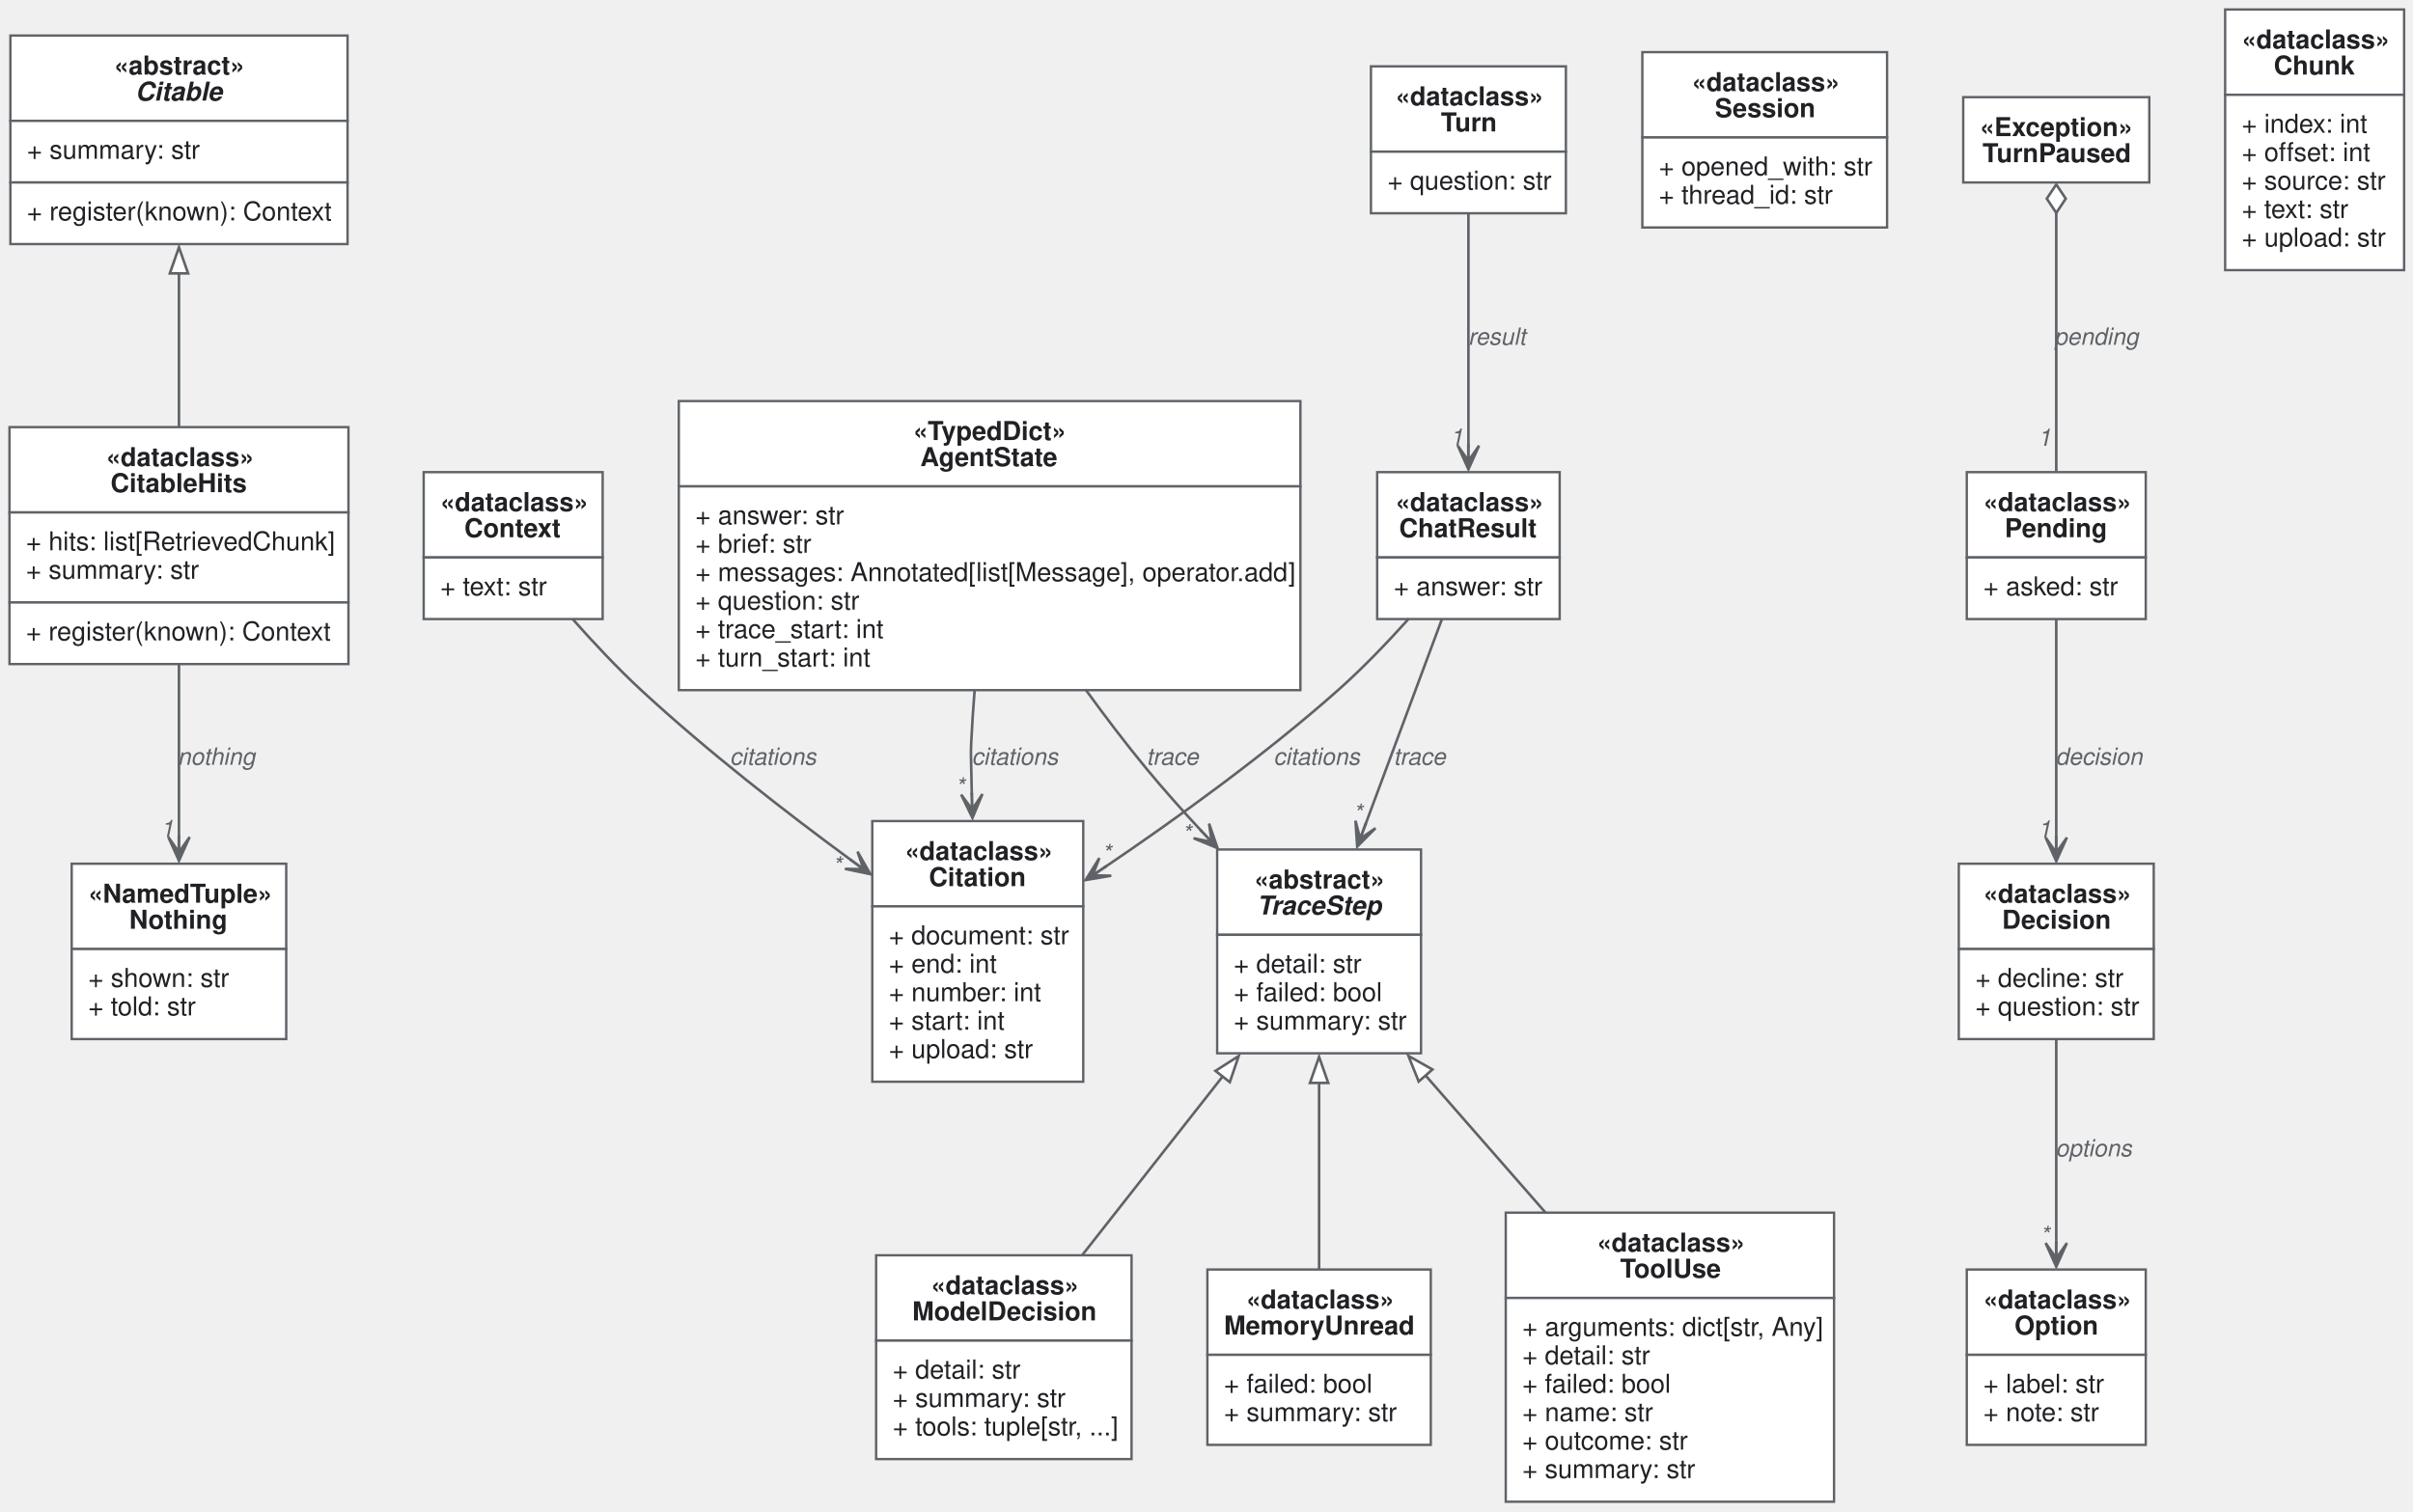
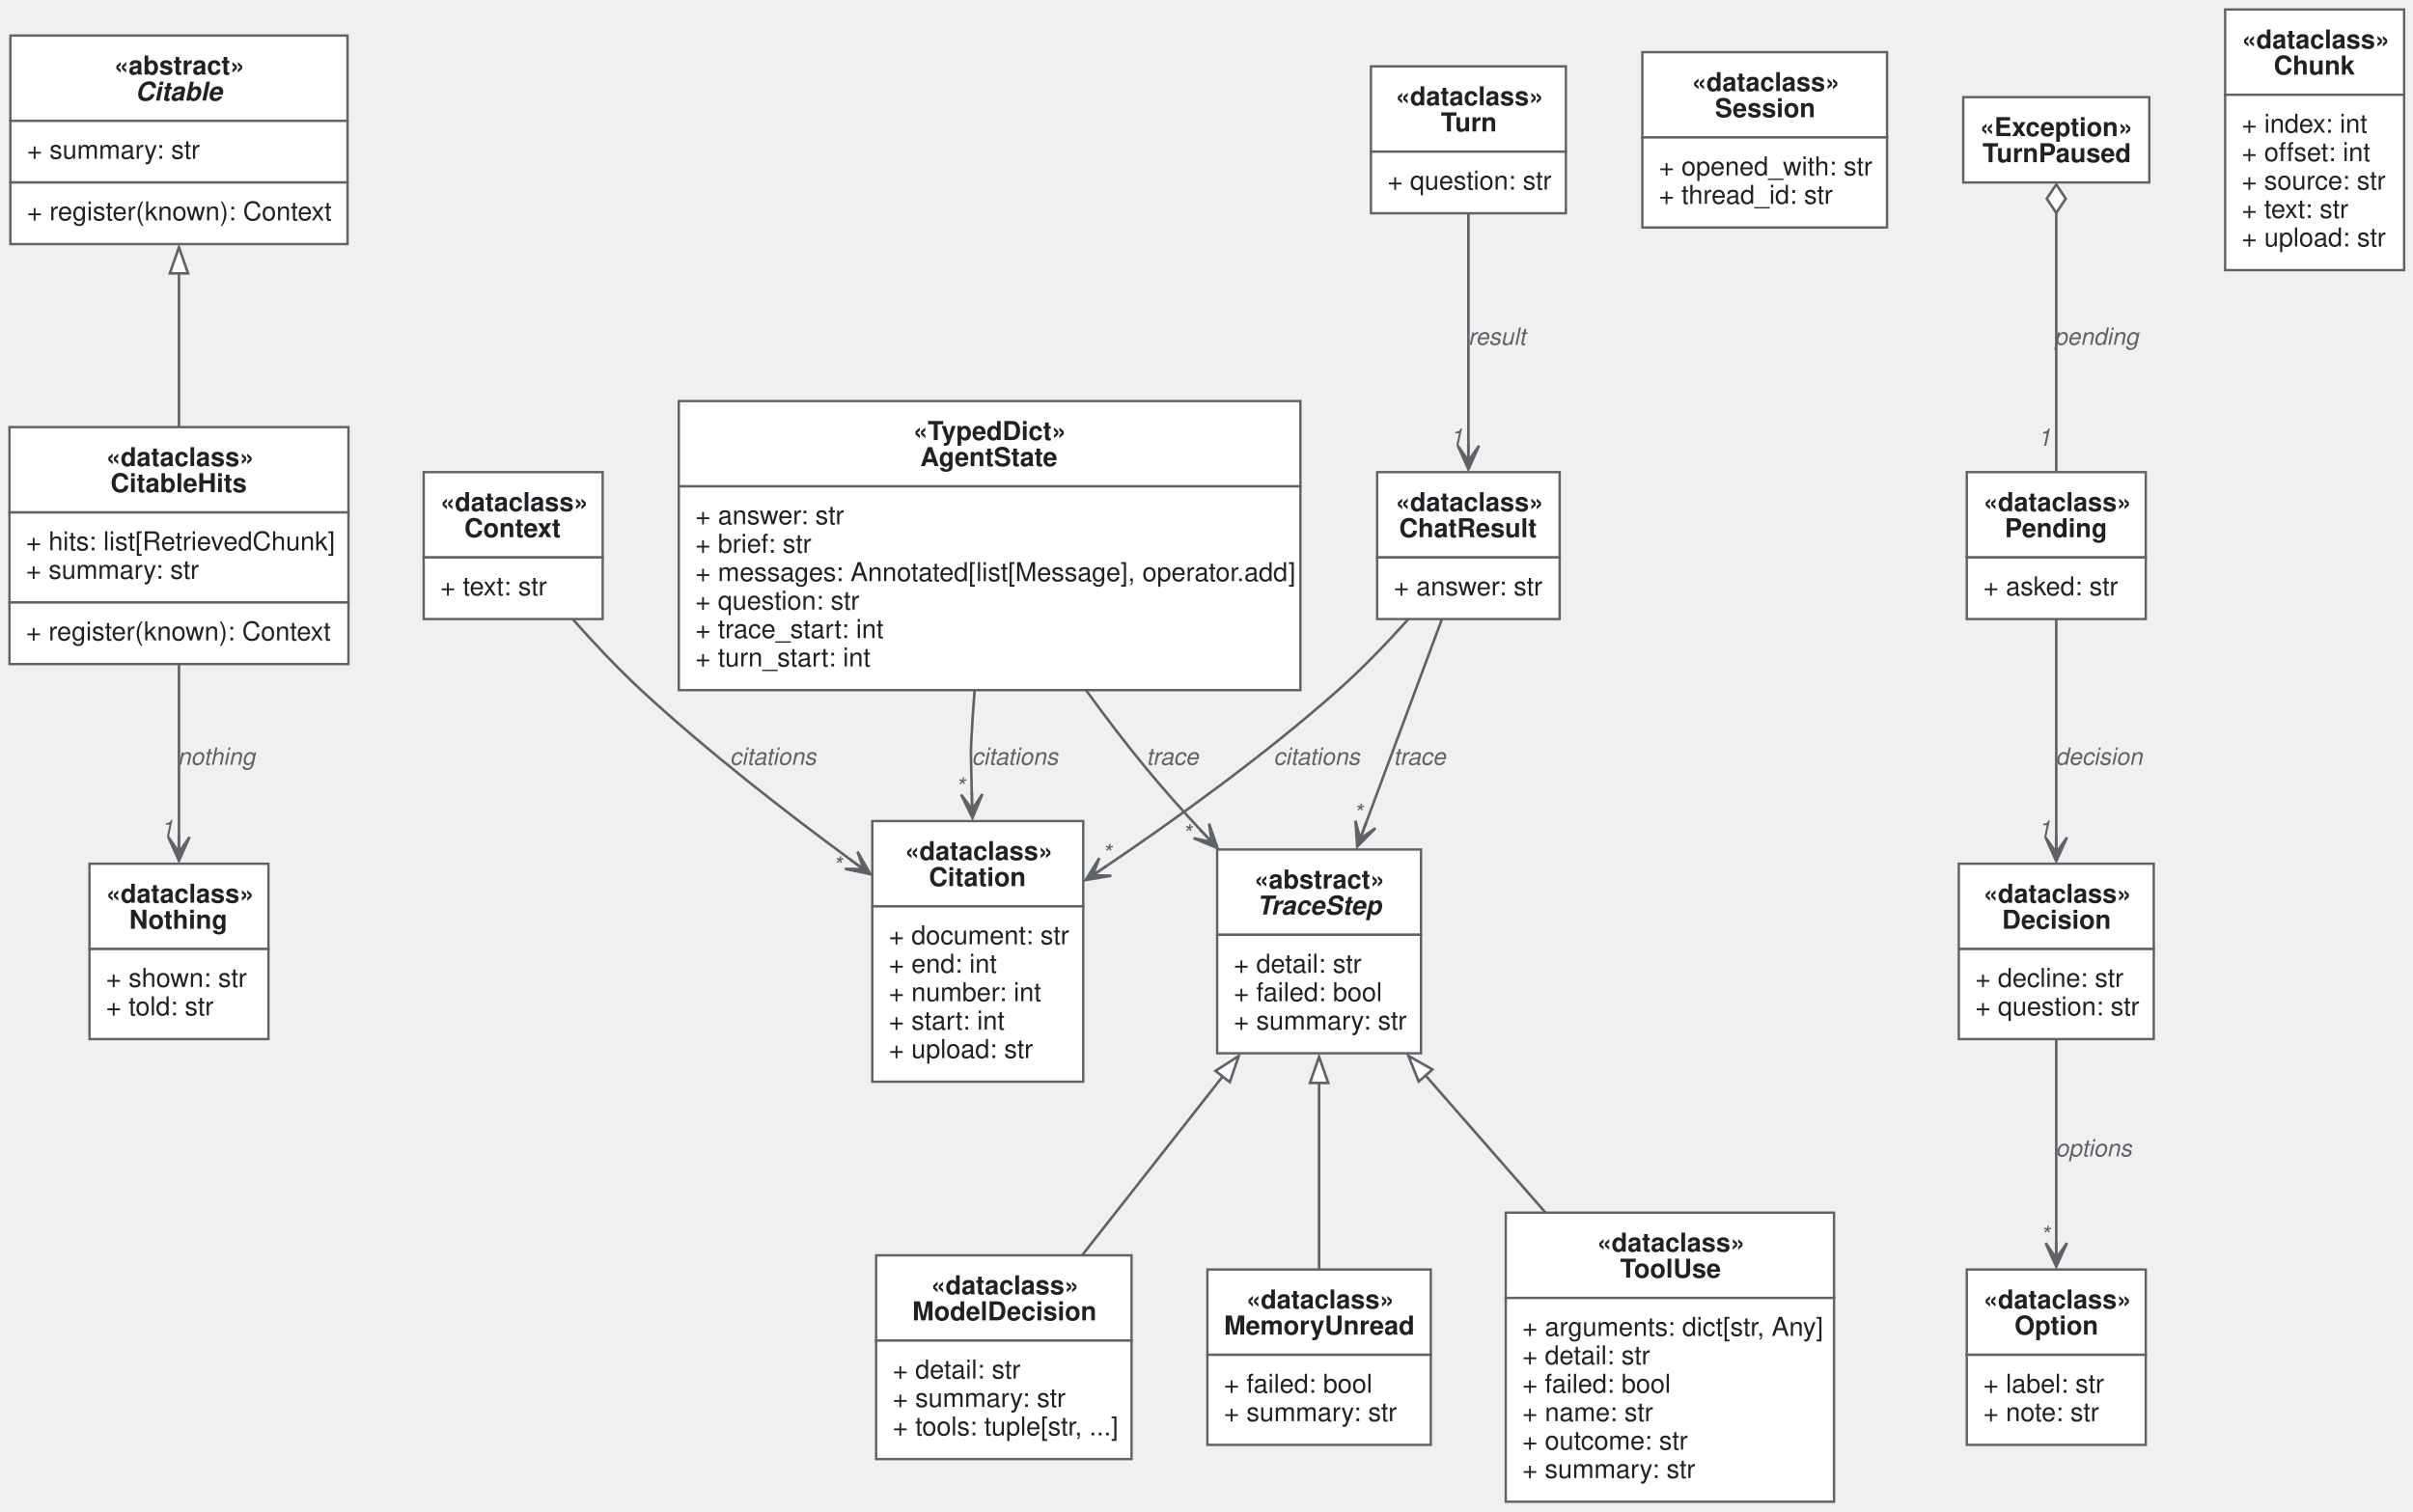
<svg xmlns="http://www.w3.org/2000/svg" width="1018pt" height="638pt" viewBox="0.00 0.00 1018.00 638.00">
  <style>
  text { fill: #202124 }
  .uml-class polygon { fill: #ffffff; stroke: #5f6368 }
  .edge path { stroke: #5f6368 }
  .edge text { fill: #5f6368; font-style: italic }
  .uml-specialization polygon,
  .uml-aggregation polygon { fill: #ffffff; stroke: #5f6368 }
  .uml-association polygon,
  .uml-composition polygon { fill: #5f6368; stroke: #5f6368 }
  @media (prefers-color-scheme: dark) {
    text { fill: #e8eaed }
    .uml-class polygon { fill: #303134; stroke: #bdc1c6 }
    .edge path { stroke: #bdc1c6 }
    .edge text { fill: #9aa0a6 }
    .uml-specialization polygon,
    .uml-aggregation polygon { fill: #303134; stroke: #bdc1c6 }
    .uml-association polygon,
    .uml-composition polygon { fill: #bdc1c6; stroke: #bdc1c6 }
  }
</style>
  <g id="graph0" class="graph" transform="scale(1 1) rotate(0) translate(4 633.75)">
    <g id="node1" class="node uml-class">
-       <polygon fill="none" stroke="black" points="26.25,-233.25 26.25,-269.25 116.75,-269.25 116.75,-233.25 26.25,-233.25" />
-       <text xml:space="preserve" text-anchor="start" x="33.25" y="-252.8" font-family="Helvetica,sans-Serif" font-weight="bold" font-size="11.00">«NamedTuple»</text>
+       <polygon fill="none" stroke="black" points="33.75,-233.25 33.75,-269.25 109.25,-269.25 109.25,-233.25 33.75,-233.25" />
+       <text xml:space="preserve" text-anchor="start" x="40.75" y="-252.8" font-family="Helvetica,sans-Serif" font-weight="bold" font-size="11.00">«dataclass»</text>
      <text xml:space="preserve" text-anchor="start" x="50.5" y="-241.8" font-family="Helvetica,sans-Serif" font-weight="bold" font-size="11.00">Nothing</text>
-       <polygon fill="none" stroke="black" points="26.25,-195.25 26.25,-233.25 116.75,-233.25 116.75,-195.25 26.25,-195.25" />
-       <text xml:space="preserve" text-anchor="start" x="33.25" y="-217.25" font-family="Helvetica,sans-Serif" font-size="11.00">+ shown: str</text>
-       <text xml:space="preserve" text-anchor="start" x="33.25" y="-205.25" font-family="Helvetica,sans-Serif" font-size="11.00">+ told: str</text>
+       <polygon fill="none" stroke="black" points="33.75,-195.25 33.75,-233.25 109.25,-233.25 109.25,-195.25 33.75,-195.25" />
+       <text xml:space="preserve" text-anchor="start" x="40.75" y="-217.25" font-family="Helvetica,sans-Serif" font-size="11.00">+ shown: str</text>
+       <text xml:space="preserve" text-anchor="start" x="40.75" y="-205.25" font-family="Helvetica,sans-Serif" font-size="11.00">+ told: str</text>
    </g>
    <g id="node2" class="node uml-class">
      <polygon fill="none" stroke="black" points="364,-251.25 364,-287.25 453,-287.25 453,-251.25 364,-251.25" />
      <text xml:space="preserve" text-anchor="start" x="377.75" y="-270.8" font-family="Helvetica,sans-Serif" font-weight="bold" font-size="11.00">«dataclass»</text>
      <text xml:space="preserve" text-anchor="start" x="387.88" y="-259.8" font-family="Helvetica,sans-Serif" font-weight="bold" font-size="11.00">Citation</text>
      <polygon fill="none" stroke="black" points="364,-177.25 364,-251.25 453,-251.25 453,-177.25 364,-177.25" />
      <text xml:space="preserve" text-anchor="start" x="371" y="-235.25" font-family="Helvetica,sans-Serif" font-size="11.00">+ document: str</text>
      <text xml:space="preserve" text-anchor="start" x="371" y="-223.25" font-family="Helvetica,sans-Serif" font-size="11.00">+ end: int</text>
      <text xml:space="preserve" text-anchor="start" x="371" y="-211.25" font-family="Helvetica,sans-Serif" font-size="11.00">+ number: int</text>
      <text xml:space="preserve" text-anchor="start" x="371" y="-199.25" font-family="Helvetica,sans-Serif" font-size="11.00">+ start: int</text>
      <text xml:space="preserve" text-anchor="start" x="371" y="-187.25" font-family="Helvetica,sans-Serif" font-size="11.00">+ upload: str</text>
    </g>
    <g id="node3" class="node uml-class">
      <polygon fill="none" stroke="black" points="174.75,-398.5 174.75,-434.5 250.25,-434.5 250.25,-398.5 174.75,-398.5" />
      <text xml:space="preserve" text-anchor="start" x="181.75" y="-418.05" font-family="Helvetica,sans-Serif" font-weight="bold" font-size="11.00">«dataclass»</text>
      <text xml:space="preserve" text-anchor="start" x="191.88" y="-407.05" font-family="Helvetica,sans-Serif" font-weight="bold" font-size="11.00">Context</text>
      <polygon fill="none" stroke="black" points="174.75,-372.5 174.75,-398.5 250.25,-398.5 250.25,-372.5 174.75,-372.5" />
      <text xml:space="preserve" text-anchor="start" x="181.75" y="-382.5" font-family="Helvetica,sans-Serif" font-size="11.00">+ text: str</text>
    </g>
    <g id="edge9" class="edge uml-association">
      <path fill="none" stroke="black" stroke-width="1.1" d="M237.57,-372.5C246.36,-362.59 256.52,-351.73 266.5,-342.5 294.29,-316.78 327.76,-290.81 355.22,-270.65" />
      <polygon fill="black" stroke="black" stroke-width="1.1" points="363.21,-264.84 357.77,-274.36 360.28,-267.03 355.15,-270.77 355.12,-270.72 355.09,-270.68 360.22,-266.95 352.47,-267.09 363.21,-264.84" />
      <text xml:space="preserve" text-anchor="middle" x="322.08" y="-311" font-family="Helvetica,sans-Serif" font-size="10.00">citations</text>
      <text xml:space="preserve" text-anchor="middle" x="349.08" y="-265.14" font-family="Helvetica,sans-Serif" font-size="10.00">*</text>
    </g>
    <g id="node4" class="node uml-class">
      <polygon fill="none" stroke="black" points="0.38,-582.75 0.38,-618.75 142.62,-618.75 142.62,-582.75 0.38,-582.75" />
      <text xml:space="preserve" text-anchor="start" x="44.12" y="-602.3" font-family="Helvetica,sans-Serif" font-weight="bold" font-size="11.00">«abstract»</text>
      <text xml:space="preserve" text-anchor="start" x="53.12" y="-591.3" font-family="Helvetica,sans-Serif" font-weight="bold" font-style="italic" font-size="11.00">Citable</text>
      <polygon fill="none" stroke="black" points="0.38,-556.75 0.38,-582.75 142.62,-582.75 142.62,-556.75 0.38,-556.75" />
      <text xml:space="preserve" text-anchor="start" x="7.38" y="-566.75" font-family="Helvetica,sans-Serif" font-size="11.00">+ summary: str</text>
      <polygon fill="none" stroke="black" points="0.38,-530.75 0.38,-556.75 142.62,-556.75 142.62,-530.75 0.38,-530.75" />
      <text xml:space="preserve" text-anchor="start" x="7.38" y="-540.75" font-family="Helvetica,sans-Serif" font-size="11.00">+ register(known): Context</text>
    </g>
    <g id="node5" class="node uml-class">
      <polygon fill="none" stroke="black" points="0,-417.5 0,-453.5 143,-453.5 143,-417.5 0,-417.5" />
      <text xml:space="preserve" text-anchor="start" x="40.75" y="-437.05" font-family="Helvetica,sans-Serif" font-weight="bold" font-size="11.00">«dataclass»</text>
      <text xml:space="preserve" text-anchor="start" x="42.62" y="-426.05" font-family="Helvetica,sans-Serif" font-weight="bold" font-size="11.00">CitableHits</text>
      <polygon fill="none" stroke="black" points="0,-379.5 0,-417.5 143,-417.5 143,-379.5 0,-379.5" />
      <text xml:space="preserve" text-anchor="start" x="7" y="-401.5" font-family="Helvetica,sans-Serif" font-size="11.00">+ hits: list[RetrievedChunk]</text>
      <text xml:space="preserve" text-anchor="start" x="7" y="-389.5" font-family="Helvetica,sans-Serif" font-size="11.00">+ summary: str</text>
      <polygon fill="none" stroke="black" points="0,-353.5 0,-379.5 143,-379.5 143,-353.5 0,-353.5" />
      <text xml:space="preserve" text-anchor="start" x="7" y="-363.5" font-family="Helvetica,sans-Serif" font-size="11.00">+ register(known): Context</text>
    </g>
    <g id="edge1" class="edge uml-specialization">
      <path fill="none" stroke="black" stroke-width="1.1" d="M71.5,-518.41C71.5,-497.47 71.5,-473.8 71.5,-453.49" />
      <polygon fill="none" stroke="black" stroke-width="1.1" points="67.65,-518.38 71.5,-529.38 75.35,-518.38 67.65,-518.38" />
    </g>
    <g id="edge6" class="edge uml-association">
      <path fill="none" stroke="black" stroke-width="1.1" d="M71.5,-353.55C71.5,-330.49 71.5,-303.12 71.5,-280.31" />
      <polygon fill="black" stroke="black" stroke-width="1.1" points="71.5,-270.53 76,-280.53 71.55,-274.19 71.55,-280.53 71.5,-280.53 71.45,-280.53 71.45,-274.19 67,-280.53 71.5,-270.53" />
      <text xml:space="preserve" text-anchor="middle" x="87.25" y="-311" font-family="Helvetica,sans-Serif" font-size="10.00">nothing</text>
      <text xml:space="preserve" text-anchor="middle" x="66.56" y="-280.53" font-family="Helvetica,sans-Serif" font-size="10.00">1</text>
    </g>
    <g id="node6" class="node uml-class">
      <polygon fill="none" stroke="black" points="509.5,-239.25 509.5,-275.25 595.5,-275.25 595.5,-239.25 509.5,-239.25" />
      <text xml:space="preserve" text-anchor="start" x="525.12" y="-258.8" font-family="Helvetica,sans-Serif" font-weight="bold" font-size="11.00">«abstract»</text>
      <text xml:space="preserve" text-anchor="start" x="526.25" y="-247.8" font-family="Helvetica,sans-Serif" font-weight="bold" font-style="italic" font-size="11.00">TraceStep</text>
      <polygon fill="none" stroke="black" points="509.5,-189.25 509.5,-239.25 595.5,-239.25 595.5,-189.25 509.5,-189.25" />
      <text xml:space="preserve" text-anchor="start" x="516.5" y="-223.25" font-family="Helvetica,sans-Serif" font-size="11.00">+ detail: str</text>
      <text xml:space="preserve" text-anchor="start" x="516.5" y="-211.25" font-family="Helvetica,sans-Serif" font-size="11.00">+ failed: bool</text>
      <text xml:space="preserve" text-anchor="start" x="516.5" y="-199.25" font-family="Helvetica,sans-Serif" font-size="11.00">+ summary: str</text>
    </g>
    <g id="node7" class="node uml-class">
      <polygon fill="none" stroke="black" points="365.62,-68 365.62,-104 473.38,-104 473.38,-68 365.62,-68" />
      <text xml:space="preserve" text-anchor="start" x="388.75" y="-87.55" font-family="Helvetica,sans-Serif" font-weight="bold" font-size="11.00">«dataclass»</text>
      <text xml:space="preserve" text-anchor="start" x="380.88" y="-76.55" font-family="Helvetica,sans-Serif" font-weight="bold" font-size="11.00">ModelDecision</text>
      <polygon fill="none" stroke="black" points="365.62,-18 365.62,-68 473.38,-68 473.38,-18 365.62,-18" />
      <text xml:space="preserve" text-anchor="start" x="372.62" y="-52" font-family="Helvetica,sans-Serif" font-size="11.00">+ detail: str</text>
      <text xml:space="preserve" text-anchor="start" x="372.62" y="-40" font-family="Helvetica,sans-Serif" font-size="11.00">+ summary: str</text>
      <text xml:space="preserve" text-anchor="start" x="372.62" y="-28" font-family="Helvetica,sans-Serif" font-size="11.00">+ tools: tuple[str, ...]</text>
    </g>
    <g id="edge3" class="edge uml-specialization">
      <path fill="none" stroke="black" stroke-width="1.1" d="M511.96,-179.66C492.89,-155.4 470.46,-126.85 452.46,-103.94" />
      <polygon fill="none" stroke="black" stroke-width="1.1" points="508.77,-181.83 518.59,-188.1 514.83,-177.08 508.77,-181.83" />
    </g>
    <g id="node8" class="node uml-class">
      <polygon fill="none" stroke="black" points="505.38,-62 505.38,-98 599.62,-98 599.62,-62 505.38,-62" />
      <text xml:space="preserve" text-anchor="start" x="521.75" y="-81.55" font-family="Helvetica,sans-Serif" font-weight="bold" font-size="11.00">«dataclass»</text>
      <text xml:space="preserve" text-anchor="start" x="512.38" y="-70.55" font-family="Helvetica,sans-Serif" font-weight="bold" font-size="11.00">MemoryUnread</text>
      <polygon fill="none" stroke="black" points="505.38,-24 505.38,-62 599.62,-62 599.62,-24 505.38,-24" />
      <text xml:space="preserve" text-anchor="start" x="512.38" y="-46" font-family="Helvetica,sans-Serif" font-size="11.00">+ failed: bool</text>
      <text xml:space="preserve" text-anchor="start" x="512.38" y="-34" font-family="Helvetica,sans-Serif" font-size="11.00">+ summary: str</text>
    </g>
    <g id="edge2" class="edge uml-specialization">
      <path fill="none" stroke="black" stroke-width="1.1" d="M552.5,-176.75C552.5,-150.94 552.5,-120.82 552.5,-97.91" />
      <polygon fill="none" stroke="black" stroke-width="1.1" points="548.65,-176.75 552.5,-187.75 556.35,-176.75 548.65,-176.75" />
    </g>
    <g id="node9" class="node uml-class">
      <polygon fill="none" stroke="black" points="631.25,-86 631.25,-122 769.75,-122 769.75,-86 631.25,-86" />
      <text xml:space="preserve" text-anchor="start" x="669.75" y="-105.55" font-family="Helvetica,sans-Serif" font-weight="bold" font-size="11.00">«dataclass»</text>
      <text xml:space="preserve" text-anchor="start" x="679.5" y="-94.55" font-family="Helvetica,sans-Serif" font-weight="bold" font-size="11.00">ToolUse</text>
      <polygon fill="none" stroke="black" points="631.25,0 631.25,-86 769.75,-86 769.75,0 631.25,0" />
      <text xml:space="preserve" text-anchor="start" x="638.25" y="-70" font-family="Helvetica,sans-Serif" font-size="11.00">+ arguments: dict[str, Any]</text>
      <text xml:space="preserve" text-anchor="start" x="638.25" y="-58" font-family="Helvetica,sans-Serif" font-size="11.00">+ detail: str</text>
      <text xml:space="preserve" text-anchor="start" x="638.25" y="-46" font-family="Helvetica,sans-Serif" font-size="11.00">+ failed: bool</text>
      <text xml:space="preserve" text-anchor="start" x="638.25" y="-34" font-family="Helvetica,sans-Serif" font-size="11.00">+ name: str</text>
      <text xml:space="preserve" text-anchor="start" x="638.25" y="-22" font-family="Helvetica,sans-Serif" font-size="11.00">+ outcome: str</text>
      <text xml:space="preserve" text-anchor="start" x="638.25" y="-10" font-family="Helvetica,sans-Serif" font-size="11.00">+ summary: str</text>
    </g>
    <g id="edge4" class="edge uml-specialization">
      <path fill="none" stroke="black" stroke-width="1.1" d="M597.25,-180.07C613.29,-161.73 631.51,-140.89 648.14,-121.88" />
      <polygon fill="none" stroke="black" stroke-width="1.1" points="594.52,-177.34 590.18,-188.16 600.32,-182.41 594.52,-177.34" />
    </g>
    <g id="node10" class="node uml-class">
      <polygon fill="none" stroke="black" points="574.38,-569.75 574.38,-605.75 656.62,-605.75 656.62,-569.75 574.38,-569.75" />
      <text xml:space="preserve" text-anchor="start" x="584.75" y="-589.3" font-family="Helvetica,sans-Serif" font-weight="bold" font-size="11.00">«dataclass»</text>
      <text xml:space="preserve" text-anchor="start" x="603.88" y="-578.3" font-family="Helvetica,sans-Serif" font-weight="bold" font-size="11.00">Turn</text>
      <polygon fill="none" stroke="black" points="574.38,-543.75 574.38,-569.75 656.62,-569.75 656.62,-543.75 574.38,-543.75" />
      <text xml:space="preserve" text-anchor="start" x="581.38" y="-553.75" font-family="Helvetica,sans-Serif" font-size="11.00">+ question: str</text>
    </g>
    <g id="node11" class="node uml-class">
      <polygon fill="none" stroke="black" points="577,-398.5 577,-434.5 654,-434.5 654,-398.5 577,-398.5" />
      <text xml:space="preserve" text-anchor="start" x="584.75" y="-418.05" font-family="Helvetica,sans-Serif" font-weight="bold" font-size="11.00">«dataclass»</text>
      <text xml:space="preserve" text-anchor="start" x="586.25" y="-407.05" font-family="Helvetica,sans-Serif" font-weight="bold" font-size="11.00">ChatResult</text>
      <polygon fill="none" stroke="black" points="577,-372.5 577,-398.5 654,-398.5 654,-372.5 577,-372.5" />
      <text xml:space="preserve" text-anchor="start" x="584" y="-382.5" font-family="Helvetica,sans-Serif" font-size="11.00">+ answer: str</text>
    </g>
    <g id="edge7" class="edge uml-association">
      <path fill="none" stroke="black" stroke-width="1.1" d="M615.5,-543.88C615.5,-516.53 615.5,-475.81 615.5,-445.44" />
      <polygon fill="black" stroke="black" stroke-width="1.1" points="615.5,-435.69 620,-445.69 615.55,-439.35 615.55,-445.69 615.5,-445.69 615.45,-445.69 615.45,-439.35 611,-445.69 615.5,-435.69" />
      <text xml:space="preserve" text-anchor="middle" x="627.5" y="-488.25" font-family="Helvetica,sans-Serif" font-size="10.00">result</text>
      <text xml:space="preserve" text-anchor="middle" x="610.56" y="-445.7" font-family="Helvetica,sans-Serif" font-size="10.00">1</text>
    </g>
    <g id="edge10" class="edge uml-association">
      <path fill="none" stroke="black" stroke-width="1.1" d="M590.34,-372.65C581.34,-362.64 570.86,-351.69 560.5,-342.5 529.67,-315.13 492.06,-288.05 461.97,-267.7" />
      <polygon fill="black" stroke="black" stroke-width="1.1" points="454,-262.36 464.81,-264.19 457.07,-264.35 462.33,-267.89 462.3,-267.93 462.28,-267.97 457.01,-264.44 459.8,-271.66 454,-262.36" />
      <text xml:space="preserve" text-anchor="middle" x="551.45" y="-311" font-family="Helvetica,sans-Serif" font-size="10.00">citations</text>
      <text xml:space="preserve" text-anchor="middle" x="462.77" y="-270.32" font-family="Helvetica,sans-Serif" font-size="10.00">*</text>
    </g>
    <g id="edge11" class="edge uml-association">
      <path fill="none" stroke="black" stroke-width="1.1" d="M604.38,-372.63C595.42,-348.54 582.59,-314.08 571.93,-285.45" />
      <polygon fill="black" stroke="black" stroke-width="1.1" points="568.58,-276.46 576.29,-284.26 569.91,-279.87 572.12,-285.81 572.07,-285.83 572.02,-285.85 569.81,-279.9 567.85,-287.4 568.58,-276.46" />
      <text xml:space="preserve" text-anchor="middle" x="594.88" y="-311" font-family="Helvetica,sans-Serif" font-size="10.00">trace</text>
      <text xml:space="preserve" text-anchor="middle" x="568.79" y="-287.31" font-family="Helvetica,sans-Serif" font-size="10.00">*</text>
    </g>
    <g id="node12" class="node uml-class">
      <polygon fill="none" stroke="black" points="688.88,-575.75 688.88,-611.75 792.12,-611.75 792.12,-575.75 688.88,-575.75" />
      <text xml:space="preserve" text-anchor="start" x="709.75" y="-595.3" font-family="Helvetica,sans-Serif" font-weight="bold" font-size="11.00">«dataclass»</text>
      <text xml:space="preserve" text-anchor="start" x="719.5" y="-584.3" font-family="Helvetica,sans-Serif" font-weight="bold" font-size="11.00">Session</text>
      <polygon fill="none" stroke="black" points="688.88,-537.75 688.88,-575.75 792.12,-575.75 792.12,-537.75 688.88,-537.75" />
      <text xml:space="preserve" text-anchor="start" x="695.88" y="-559.75" font-family="Helvetica,sans-Serif" font-size="11.00">+ opened_with: str</text>
      <text xml:space="preserve" text-anchor="start" x="695.88" y="-547.75" font-family="Helvetica,sans-Serif" font-size="11.00">+ thread_id: str</text>
    </g>
    <g id="node13" class="node uml-class">
      <polygon fill="none" stroke="black" points="282.38,-428.5 282.38,-464.5 544.62,-464.5 544.62,-428.5 282.38,-428.5" />
      <text xml:space="preserve" text-anchor="start" x="381.25" y="-448.05" font-family="Helvetica,sans-Serif" font-weight="bold" font-size="11.00">«TypedDict»</text>
      <text xml:space="preserve" text-anchor="start" x="384.25" y="-437.05" font-family="Helvetica,sans-Serif" font-weight="bold" font-size="11.00">AgentState</text>
      <polygon fill="none" stroke="black" points="282.38,-342.5 282.38,-428.5 544.62,-428.5 544.62,-342.5 282.38,-342.5" />
      <text xml:space="preserve" text-anchor="start" x="289.38" y="-412.5" font-family="Helvetica,sans-Serif" font-size="11.00">+ answer: str</text>
      <text xml:space="preserve" text-anchor="start" x="289.38" y="-400.5" font-family="Helvetica,sans-Serif" font-size="11.00">+ brief: str</text>
      <text xml:space="preserve" text-anchor="start" x="289.38" y="-388.5" font-family="Helvetica,sans-Serif" font-size="11.00">+ messages: Annotated[list[Message], operator.add]</text>
      <text xml:space="preserve" text-anchor="start" x="289.38" y="-376.5" font-family="Helvetica,sans-Serif" font-size="11.00">+ question: str</text>
      <text xml:space="preserve" text-anchor="start" x="289.38" y="-364.5" font-family="Helvetica,sans-Serif" font-size="11.00">+ trace_start: int</text>
      <text xml:space="preserve" text-anchor="start" x="289.38" y="-352.5" font-family="Helvetica,sans-Serif" font-size="11.00">+ turn_start: int</text>
    </g>
    <g id="edge12" class="edge uml-association">
      <path fill="none" stroke="black" stroke-width="1.1" d="M407.18,-342.54C406.59,-335.12 406.09,-327.64 405.75,-320.5 405.51,-315.51 405.66,-314.25 405.75,-309.25 405.81,-305.69 405.9,-302.03 405.99,-298.34" />
      <polygon fill="black" stroke="black" stroke-width="1.1" points="406.27,-288.56 410.48,-298.68 406.21,-292.22 406.03,-298.55 405.98,-298.55 405.93,-298.55 406.11,-292.21 401.49,-298.42 406.27,-288.56" />
      <text xml:space="preserve" text-anchor="middle" x="424.12" y="-311" font-family="Helvetica,sans-Serif" font-size="10.00">citations</text>
      <text xml:space="preserve" text-anchor="middle" x="400.93" y="-298.41" font-family="Helvetica,sans-Serif" font-size="10.00">*</text>
    </g>
    <g id="edge13" class="edge uml-association">
      <path fill="none" stroke="black" stroke-width="1.1" d="M453.93,-342.83C462.18,-331.46 471.02,-319.81 479.75,-309.25 486.98,-300.5 494.99,-291.52 502.97,-282.94" />
      <polygon fill="black" stroke="black" stroke-width="1.1" points="509.66,-275.83 506.08,-286.19 507.19,-278.53 502.84,-283.14 502.81,-283.11 502.77,-283.07 507.12,-278.46 499.53,-280.02 509.66,-275.83" />
      <text xml:space="preserve" text-anchor="middle" x="490.62" y="-311" font-family="Helvetica,sans-Serif" font-size="10.00">trace</text>
      <text xml:space="preserve" text-anchor="middle" x="496.55" y="-278.66" font-family="Helvetica,sans-Serif" font-size="10.00">*</text>
    </g>
    <g id="node14" class="node uml-class">
      <polygon fill="none" stroke="black" points="825.75,-62 825.75,-98 901.25,-98 901.25,-62 825.75,-62" />
      <text xml:space="preserve" text-anchor="start" x="832.75" y="-81.55" font-family="Helvetica,sans-Serif" font-weight="bold" font-size="11.00">«dataclass»</text>
      <text xml:space="preserve" text-anchor="start" x="845.88" y="-70.55" font-family="Helvetica,sans-Serif" font-weight="bold" font-size="11.00">Option</text>
      <polygon fill="none" stroke="black" points="825.75,-24 825.75,-62 901.25,-62 901.25,-24 825.75,-24" />
      <text xml:space="preserve" text-anchor="start" x="832.75" y="-46" font-family="Helvetica,sans-Serif" font-size="11.00">+ label: str</text>
      <text xml:space="preserve" text-anchor="start" x="832.75" y="-34" font-family="Helvetica,sans-Serif" font-size="11.00">+ note: str</text>
    </g>
    <g id="node15" class="node uml-class">
      <polygon fill="none" stroke="black" points="822.38,-233.25 822.38,-269.25 904.62,-269.25 904.62,-233.25 822.38,-233.25" />
      <text xml:space="preserve" text-anchor="start" x="832.75" y="-252.8" font-family="Helvetica,sans-Serif" font-weight="bold" font-size="11.00">«dataclass»</text>
      <text xml:space="preserve" text-anchor="start" x="840.62" y="-241.8" font-family="Helvetica,sans-Serif" font-weight="bold" font-size="11.00">Decision</text>
      <polygon fill="none" stroke="black" points="822.38,-195.25 822.38,-233.25 904.62,-233.25 904.62,-195.25 822.38,-195.25" />
      <text xml:space="preserve" text-anchor="start" x="829.38" y="-217.25" font-family="Helvetica,sans-Serif" font-size="11.00">+ decline: str</text>
      <text xml:space="preserve" text-anchor="start" x="829.38" y="-205.25" font-family="Helvetica,sans-Serif" font-size="11.00">+ question: str</text>
    </g>
    <g id="edge14" class="edge uml-association">
      <path fill="none" stroke="black" stroke-width="1.1" d="M863.5,-195.36C863.5,-170.22 863.5,-136.39 863.5,-109.1" />
      <polygon fill="black" stroke="black" stroke-width="1.1" points="863.5,-99.18 868,-109.18 863.55,-102.84 863.55,-109.18 863.5,-109.18 863.45,-109.18 863.45,-102.84 859,-109.18 863.5,-99.18" />
      <text xml:space="preserve" text-anchor="middle" x="879.25" y="-145.75" font-family="Helvetica,sans-Serif" font-size="10.00">options</text>
      <text xml:space="preserve" text-anchor="middle" x="858.56" y="-109.18" font-family="Helvetica,sans-Serif" font-size="10.00">*</text>
    </g>
    <g id="node16" class="node uml-class">
      <polygon fill="none" stroke="black" points="825.75,-398.5 825.75,-434.5 901.25,-434.5 901.25,-398.5 825.75,-398.5" />
      <text xml:space="preserve" text-anchor="start" x="832.75" y="-418.05" font-family="Helvetica,sans-Serif" font-weight="bold" font-size="11.00">«dataclass»</text>
      <text xml:space="preserve" text-anchor="start" x="841.75" y="-407.05" font-family="Helvetica,sans-Serif" font-weight="bold" font-size="11.00">Pending</text>
      <polygon fill="none" stroke="black" points="825.75,-372.5 825.75,-398.5 901.25,-398.5 901.25,-372.5 825.75,-372.5" />
      <text xml:space="preserve" text-anchor="start" x="832.75" y="-382.5" font-family="Helvetica,sans-Serif" font-size="11.00">+ asked: str</text>
    </g>
    <g id="edge8" class="edge uml-association">
      <path fill="none" stroke="black" stroke-width="1.1" d="M863.5,-372.63C863.5,-347.08 863.5,-309.85 863.5,-280.3" />
      <polygon fill="black" stroke="black" stroke-width="1.1" points="863.5,-270.32 868,-280.32 863.55,-273.98 863.55,-280.32 863.5,-280.32 863.45,-280.32 863.45,-273.98 859,-280.32 863.5,-270.32" />
      <text xml:space="preserve" text-anchor="middle" x="881.5" y="-311" font-family="Helvetica,sans-Serif" font-size="10.00">decision</text>
      <text xml:space="preserve" text-anchor="middle" x="858.56" y="-280.32" font-family="Helvetica,sans-Serif" font-size="10.00">1</text>
    </g>
    <g id="node17" class="node uml-class">
      <polygon fill="none" stroke="black" points="824.25,-556.75 824.25,-592.75 902.75,-592.75 902.75,-556.75 824.25,-556.75" />
      <text xml:space="preserve" text-anchor="start" x="831.25" y="-576.3" font-family="Helvetica,sans-Serif" font-weight="bold" font-size="11.00">«Exception»</text>
      <text xml:space="preserve" text-anchor="start" x="832.38" y="-565.3" font-family="Helvetica,sans-Serif" font-weight="bold" font-size="11.00">TurnPaused</text>
    </g>
    <g id="edge5" class="edge uml-aggregation">
      <path fill="none" stroke="black" stroke-width="1.1" d="M863.5,-544.06C863.5,-513.2 863.5,-465.18 863.5,-434.29" />
      <polygon fill="none" stroke="black" stroke-width="1.1" points="863.5,-543.91 867.5,-549.91 863.5,-555.91 859.5,-549.91 863.5,-543.91" />
      <text xml:space="preserve" text-anchor="middle" x="880.38" y="-488.25" font-family="Helvetica,sans-Serif" font-size="10.00">pending</text>
      <text xml:space="preserve" text-anchor="middle" x="858.56" y="-445.63" font-family="Helvetica,sans-Serif" font-size="10.00">1</text>
    </g>
    <g id="node18" class="node uml-class">
      <polygon fill="none" stroke="black" points="934.75,-593.75 934.75,-629.75 1010.25,-629.75 1010.25,-593.75 934.75,-593.75" />
      <text xml:space="preserve" text-anchor="start" x="941.75" y="-613.3" font-family="Helvetica,sans-Serif" font-weight="bold" font-size="11.00">«dataclass»</text>
      <text xml:space="preserve" text-anchor="start" x="955.25" y="-602.3" font-family="Helvetica,sans-Serif" font-weight="bold" font-size="11.00">Chunk</text>
      <polygon fill="none" stroke="black" points="934.75,-519.75 934.75,-593.75 1010.25,-593.75 1010.25,-519.75 934.75,-519.75" />
      <text xml:space="preserve" text-anchor="start" x="941.75" y="-577.75" font-family="Helvetica,sans-Serif" font-size="11.00">+ index: int</text>
      <text xml:space="preserve" text-anchor="start" x="941.75" y="-565.75" font-family="Helvetica,sans-Serif" font-size="11.00">+ offset: int</text>
      <text xml:space="preserve" text-anchor="start" x="941.75" y="-553.75" font-family="Helvetica,sans-Serif" font-size="11.00">+ source: str</text>
      <text xml:space="preserve" text-anchor="start" x="941.75" y="-541.75" font-family="Helvetica,sans-Serif" font-size="11.00">+ text: str</text>
      <text xml:space="preserve" text-anchor="start" x="941.75" y="-529.75" font-family="Helvetica,sans-Serif" font-size="11.00">+ upload: str</text>
    </g>
  </g>
</svg>
